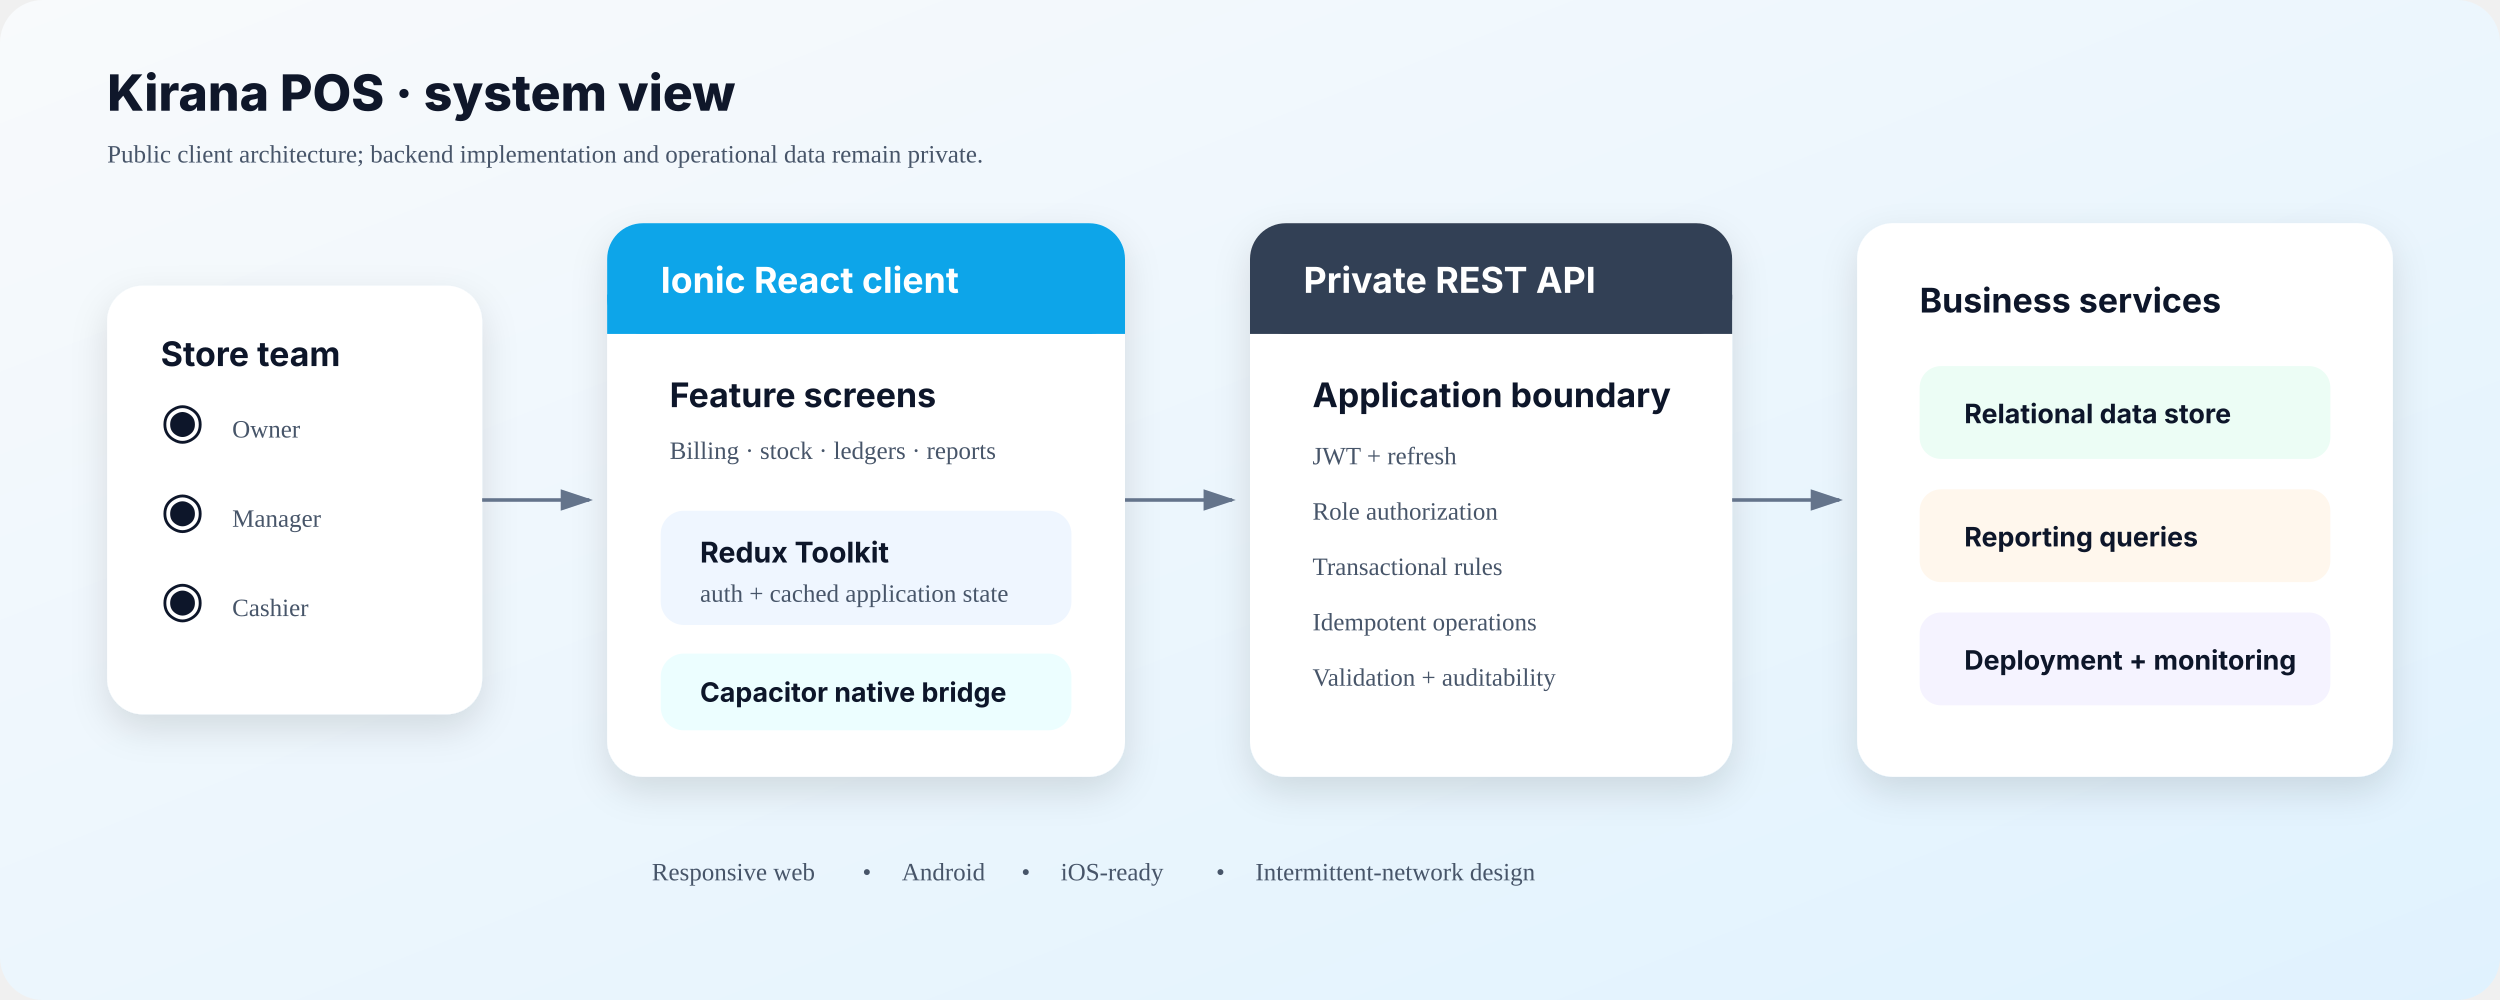
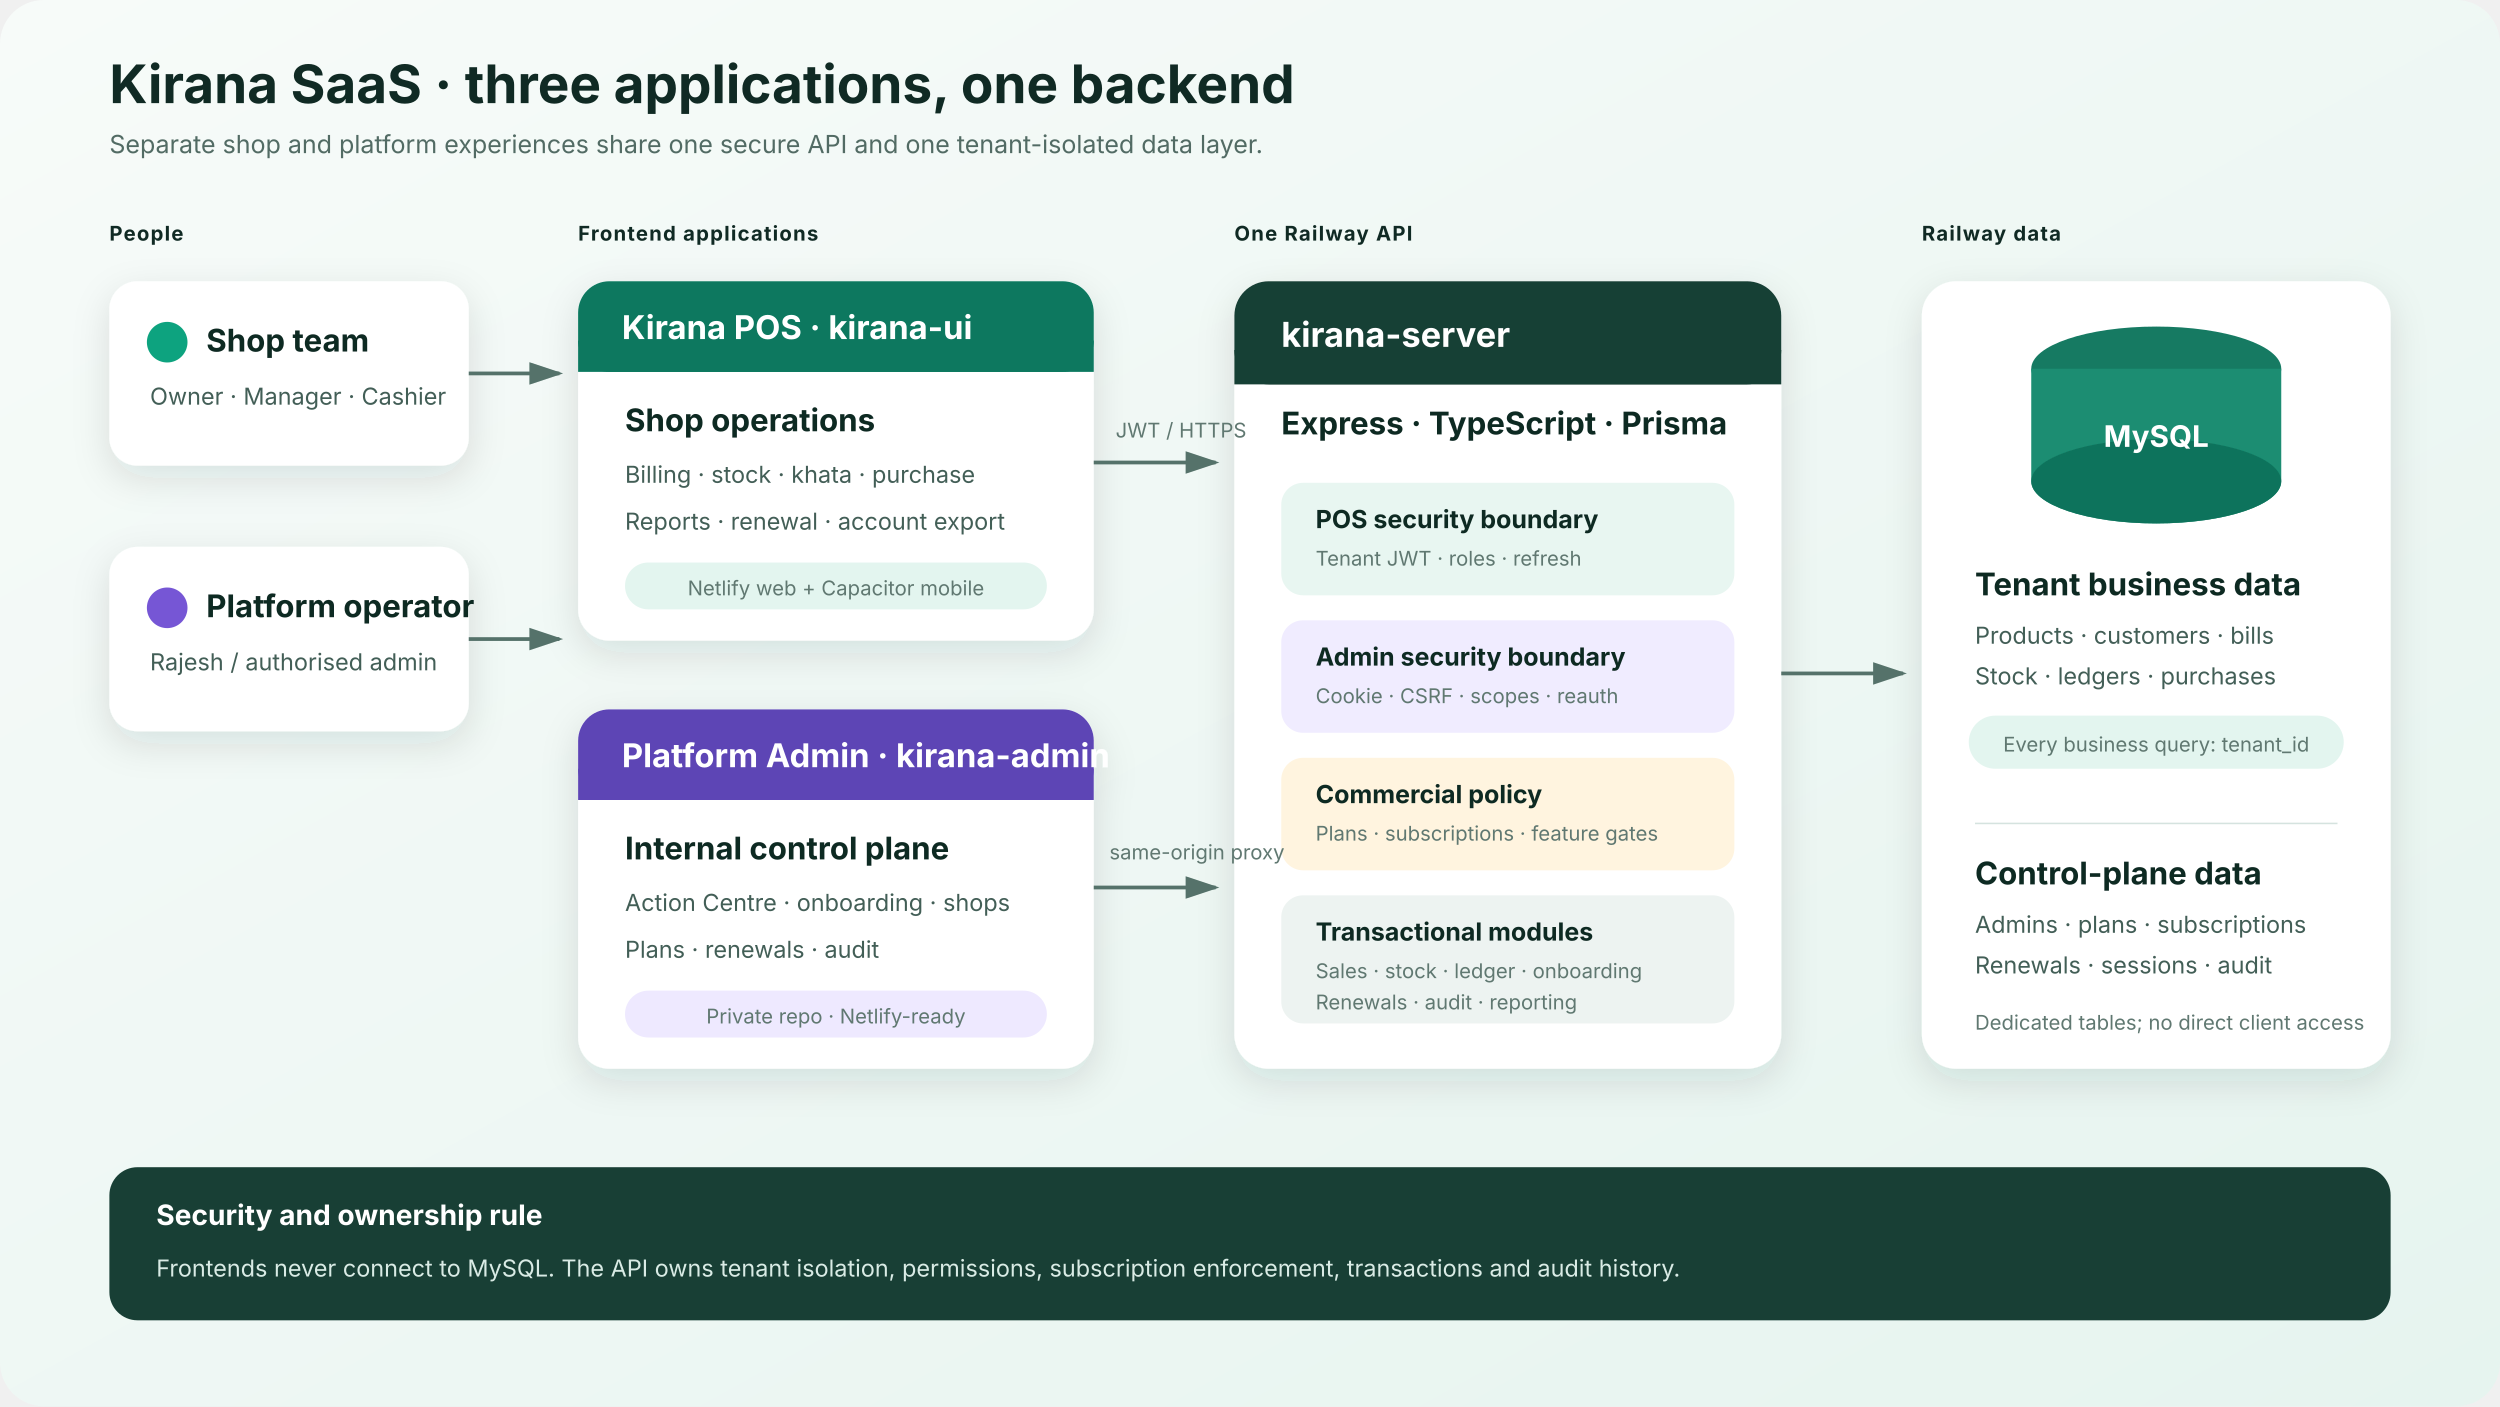
- <svg xmlns="http://www.w3.org/2000/svg" width="1400" height="560" viewBox="0 0 1400 560" role="img" aria-labelledby="title desc">
+ <svg xmlns="http://www.w3.org/2000/svg" width="1600" height="900" viewBox="0 0 1600 900" role="img" aria-labelledby="title desc">
  <defs>
    <linearGradient id="bg" x1="0" y1="0" x2="1" y2="1">
-       <stop stop-color="#f8fafc" />
-       <stop offset="1" stop-color="#e0f2fe" />
+       <stop stop-color="#f7fbf9" />
+       <stop offset="1" stop-color="#e6f4ef" />
    </linearGradient>
-     <filter id="s">
-       <feDropShadow dx="0" dy="8" stdDeviation="10" flood-opacity=".12" />
+     <filter id="shadow" x="-20%" y="-20%" width="140%" height="150%">
+       <feDropShadow dx="0" dy="8" stdDeviation="12" flood-color="#173f35" flood-opacity=".12" />
    </filter>
-     <marker id="a" markerWidth="10" markerHeight="10" refX="8" refY="3" orient="auto">
-       <path d="M0,0 L0,6 L9,3 z" fill="#64748b" />
+     <marker id="arrow" markerWidth="10" markerHeight="10" refX="8" refY="3" orient="auto">
+       <path d="M0,0 L0,6 L9,3 z" fill="#55726a" />
    </marker>
-     <style>.t{font-family:Inter,Segoe UI,Arial,sans-serif;fill:#0f172a}.h{font-weight:750;font-size:19px}.p{font-size:14px;fill:#475569}.arrow{stroke:#64748b;stroke-width:2;fill:none;marker-end:url(#a)}</style>
+     <style>.text{font-family:Inter,Segoe UI,Arial,sans-serif;fill:#102a24}.title{font-size:34px;font-weight:700}.subtitle{font-size:16px;fill:#526b64}.heading{font-size:20px;font-weight:700}.body{font-size:15px;fill:#435e57}.small{font-size:13px;fill:#607871}.label{font-size:13px;font-weight:700;letter-spacing:.06em;text-transform:uppercase}.line{fill:none;stroke:#55726a;stroke-width:2.4;marker-end:url(#arrow)}</style>
  </defs>
-   <rect width="1400" height="560" rx="24" fill="url(#bg)" />
-   <text x="60" y="62" class="t" font-size="28" font-weight="800">Kirana POS · system view</text>
-   <text x="60" y="91" class="p">Public client architecture; backend implementation and operational data remain private.</text>
-   <g filter="url(#s)">
-     <rect x="60" y="160" width="210" height="240" rx="20" fill="#fff" />
-     <text x="90" y="205" class="t h">Store team</text>
-     <text x="90" y="245" class="t" font-size="28">◉</text>
-     <text x="130" y="245" class="p">Owner</text>
-     <text x="90" y="295" class="t" font-size="28">◉</text>
-     <text x="130" y="295" class="p">Manager</text>
-     <text x="90" y="345" class="t" font-size="28">◉</text>
-     <text x="130" y="345" class="p">Cashier</text>
-     <rect x="340" y="125" width="290" height="310" rx="20" fill="#fff" />
-     <rect x="340" y="125" width="290" height="62" rx="20" fill="#0ea5e9" />
-     <path d="M340 165h290v22H340z" fill="#0ea5e9" />
-     <text x="370" y="164" fill="#fff" font-family="Inter,Segoe UI,Arial" font-size="20" font-weight="750">Ionic React client</text>
-     <text x="375" y="228" class="t h">Feature screens</text>
-     <text x="375" y="257" class="p">Billing · stock · ledgers · reports</text>
-     <rect x="370" y="286" width="230" height="64" rx="13" fill="#eff6ff" />
-     <text x="392" y="315" class="t" font-size="16" font-weight="700">Redux Toolkit</text>
-     <text x="392" y="337" class="p">auth + cached application state</text>
-     <rect x="370" y="366" width="230" height="43" rx="13" fill="#ecfeff" />
-     <text x="392" y="393" class="t" font-size="15" font-weight="700">Capacitor native bridge</text>
-     <rect x="700" y="125" width="270" height="310" rx="20" fill="#fff" />
-     <rect x="700" y="125" width="270" height="62" rx="20" fill="#334155" />
-     <path d="M700 165h270v22H700z" fill="#334155" />
-     <text x="730" y="164" fill="#fff" font-family="Inter,Segoe UI,Arial" font-size="20" font-weight="750">Private REST API</text>
-     <text x="735" y="228" class="t h">Application boundary</text>
-     <text x="735" y="260" class="p">JWT + refresh</text>
-     <text x="735" y="291" class="p">Role authorization</text>
-     <text x="735" y="322" class="p">Transactional rules</text>
-     <text x="735" y="353" class="p">Idempotent operations</text>
-     <text x="735" y="384" class="p">Validation + auditability</text>
-     <rect x="1040" y="125" width="300" height="310" rx="20" fill="#fff" />
-     <text x="1075" y="175" class="t h">Business services</text>
-     <rect x="1075" y="205" width="230" height="52" rx="12" fill="#ecfdf5" />
-     <text x="1100" y="237" class="t" font-size="15" font-weight="700">Relational data store</text>
-     <rect x="1075" y="274" width="230" height="52" rx="12" fill="#fff7ed" />
-     <text x="1100" y="306" class="t" font-size="15" font-weight="700">Reporting queries</text>
-     <rect x="1075" y="343" width="230" height="52" rx="12" fill="#f5f3ff" />
-     <text x="1100" y="375" class="t" font-size="15" font-weight="700">Deployment + monitoring</text>
+   <rect width="1600" height="900" rx="28" fill="url(#bg)" />
+   <text x="70" y="66" class="text title">Kirana SaaS · three applications, one backend</text>
+   <text x="70" y="98" class="text subtitle">Separate shop and platform experiences share one secure API and one tenant-isolated data layer.</text>
+   <text x="70" y="154" class="text label" fill="#08785e">People</text>
+   <g filter="url(#shadow)">
+     <rect x="70" y="180" width="230" height="118" rx="18" fill="#fff" />
+     <circle cx="107" cy="219" r="13" fill="#10a37f" />
+     <text x="132" y="225" class="text heading">Shop team</text>
+     <text x="96" y="259" class="text body">Owner · Manager · Cashier</text>
+     <rect x="70" y="350" width="230" height="118" rx="18" fill="#fff" />
+     <circle cx="107" cy="389" r="13" fill="#7657d5" />
+     <text x="132" y="395" class="text heading">Platform operator</text>
+     <text x="96" y="429" class="text body">Rajesh / authorised admin</text>
  </g>
-   <path d="M270 280H330" class="arrow" />
-   <path d="M630 280H690" class="arrow" />
-   <path d="M970 280H1030" class="arrow" />
-   <text x="365" y="493" class="p">Responsive web</text>
-   <text x="483" y="493" class="p">•</text>
-   <text x="505" y="493" class="p">Android</text>
-   <text x="572" y="493" class="p">•</text>
-   <text x="594" y="493" class="p">iOS-ready</text>
-   <text x="681" y="493" class="p">•</text>
-   <text x="703" y="493" class="p">Intermittent-network design</text>
+   <text x="370" y="154" class="text label" fill="#08785e">Frontend applications</text>
+   <g filter="url(#shadow)">
+     <rect x="370" y="180" width="330" height="230" rx="20" fill="#fff" />
+     <rect x="370" y="180" width="330" height="58" rx="20" fill="#08785e" />
+     <path d="M370 218h330v20H370z" fill="#08785e" />
+     <text x="398" y="217" font-family="Inter,Segoe UI,Arial" font-size="21" font-weight="700" fill="#fff">Kirana POS · kirana-ui</text>
+     <text x="400" y="276" class="text heading">Shop operations</text>
+     <text x="400" y="309" class="text body">Billing · stock · khata · purchase</text>
+     <text x="400" y="339" class="text body">Reports · renewal · account export</text>
+     <rect x="400" y="360" width="270" height="30" rx="15" fill="#e3f5ef" />
+     <text x="535" y="381" text-anchor="middle" class="text small">Netlify web + Capacitor mobile</text>
+     <rect x="370" y="454" width="330" height="230" rx="20" fill="#fff" />
+     <rect x="370" y="454" width="330" height="58" rx="20" fill="#5d45b5" />
+     <path d="M370 492h330v20H370z" fill="#5d45b5" />
+     <text x="398" y="491" font-family="Inter,Segoe UI,Arial" font-size="21" font-weight="700" fill="#fff">Platform Admin · kirana-admin</text>
+     <text x="400" y="550" class="text heading">Internal control plane</text>
+     <text x="400" y="583" class="text body">Action Centre · onboarding · shops</text>
+     <text x="400" y="613" class="text body">Plans · renewals · audit</text>
+     <rect x="400" y="634" width="270" height="30" rx="15" fill="#eee9ff" />
+     <text x="535" y="655" text-anchor="middle" class="text small">Private repo · Netlify-ready</text>
+   </g>
+   <text x="790" y="154" class="text label" fill="#08785e">One Railway API</text>
+   <g filter="url(#shadow)">
+     <rect x="790" y="180" width="350" height="504" rx="22" fill="#fff" />
+     <rect x="790" y="180" width="350" height="66" rx="22" fill="#183f35" />
+     <path d="M790 224h350v22H790z" fill="#183f35" />
+     <text x="820" y="222" font-family="Inter,Segoe UI,Arial" font-size="22" font-weight="700" fill="#fff">kirana-server</text>
+     <text x="820" y="278" class="text heading">Express · TypeScript · Prisma</text>
+     <rect x="820" y="309" width="290" height="72" rx="14" fill="#e8f6f1" />
+     <text x="842" y="338" class="text" font-size="16" font-weight="700">POS security boundary</text>
+     <text x="842" y="362" class="text small">Tenant JWT · roles · refresh</text>
+     <rect x="820" y="397" width="290" height="72" rx="14" fill="#f0ecff" />
+     <text x="842" y="426" class="text" font-size="16" font-weight="700">Admin security boundary</text>
+     <text x="842" y="450" class="text small">Cookie · CSRF · scopes · reauth</text>
+     <rect x="820" y="485" width="290" height="72" rx="14" fill="#fff4df" />
+     <text x="842" y="514" class="text" font-size="16" font-weight="700">Commercial policy</text>
+     <text x="842" y="538" class="text small">Plans · subscriptions · feature gates</text>
+     <rect x="820" y="573" width="290" height="82" rx="14" fill="#edf3f1" />
+     <text x="842" y="602" class="text" font-size="16" font-weight="700">Transactional modules</text>
+     <text x="842" y="626" class="text small">Sales · stock · ledger · onboarding</text>
+     <text x="842" y="646" class="text small">Renewals · audit · reporting</text>
+   </g>
+   <text x="1230" y="154" class="text label" fill="#08785e">Railway data</text>
+   <g filter="url(#shadow)">
+     <rect x="1230" y="180" width="300" height="504" rx="22" fill="#fff" />
+     <ellipse cx="1380" cy="236" rx="80" ry="27" fill="#147a62" />
+     <path d="M1300 236v72c0 15 36 27 80 27s80-12 80-27v-72" fill="#1a8d72" />
+     <ellipse cx="1380" cy="308" rx="80" ry="27" fill="#10735c" />
+     <text x="1380" y="286" text-anchor="middle" font-family="Inter,Segoe UI,Arial" font-size="19" font-weight="700" fill="#fff">MySQL</text>
+     <text x="1264" y="381" class="text heading">Tenant business data</text>
+     <text x="1264" y="412" class="text body">Products · customers · bills</text>
+     <text x="1264" y="438" class="text body">Stock · ledgers · purchases</text>
+     <rect x="1260" y="458" width="240" height="34" rx="17" fill="#e3f5ef" />
+     <text x="1380" y="481" text-anchor="middle" class="text small">Every business query: tenant_id</text>
+     <line x1="1264" y1="527" x2="1496" y2="527" stroke="#d5e3df" />
+     <text x="1264" y="566" class="text heading">Control-plane data</text>
+     <text x="1264" y="597" class="text body">Admins · plans · subscriptions</text>
+     <text x="1264" y="623" class="text body">Renewals · sessions · audit</text>
+     <text x="1264" y="659" class="text small">Dedicated tables; no direct client access</text>
+   </g>
+   <path d="M300 239H358" class="line" />
+   <path d="M300 409H358" class="line" />
+   <path d="M700 296H778" class="line" />
+   <path d="M700 568H778" class="line" />
+   <path d="M1140 431H1218" class="line" />
+   <text x="714" y="280" class="text small">JWT / HTTPS</text>
+   <text x="710" y="550" class="text small">same-origin proxy</text>
+   <rect x="70" y="747" width="1460" height="98" rx="18" fill="#183f35" />
+   <text x="100" y="784" font-family="Inter,Segoe UI,Arial" font-size="18" font-weight="700" fill="#fff">Security and ownership rule</text>
+   <text x="100" y="817" font-family="Inter,Segoe UI,Arial" font-size="15" fill="#d9ebe5">Frontends never connect to MySQL. The API owns tenant isolation, permissions, subscription enforcement, transactions and audit history.</text>
</svg>
